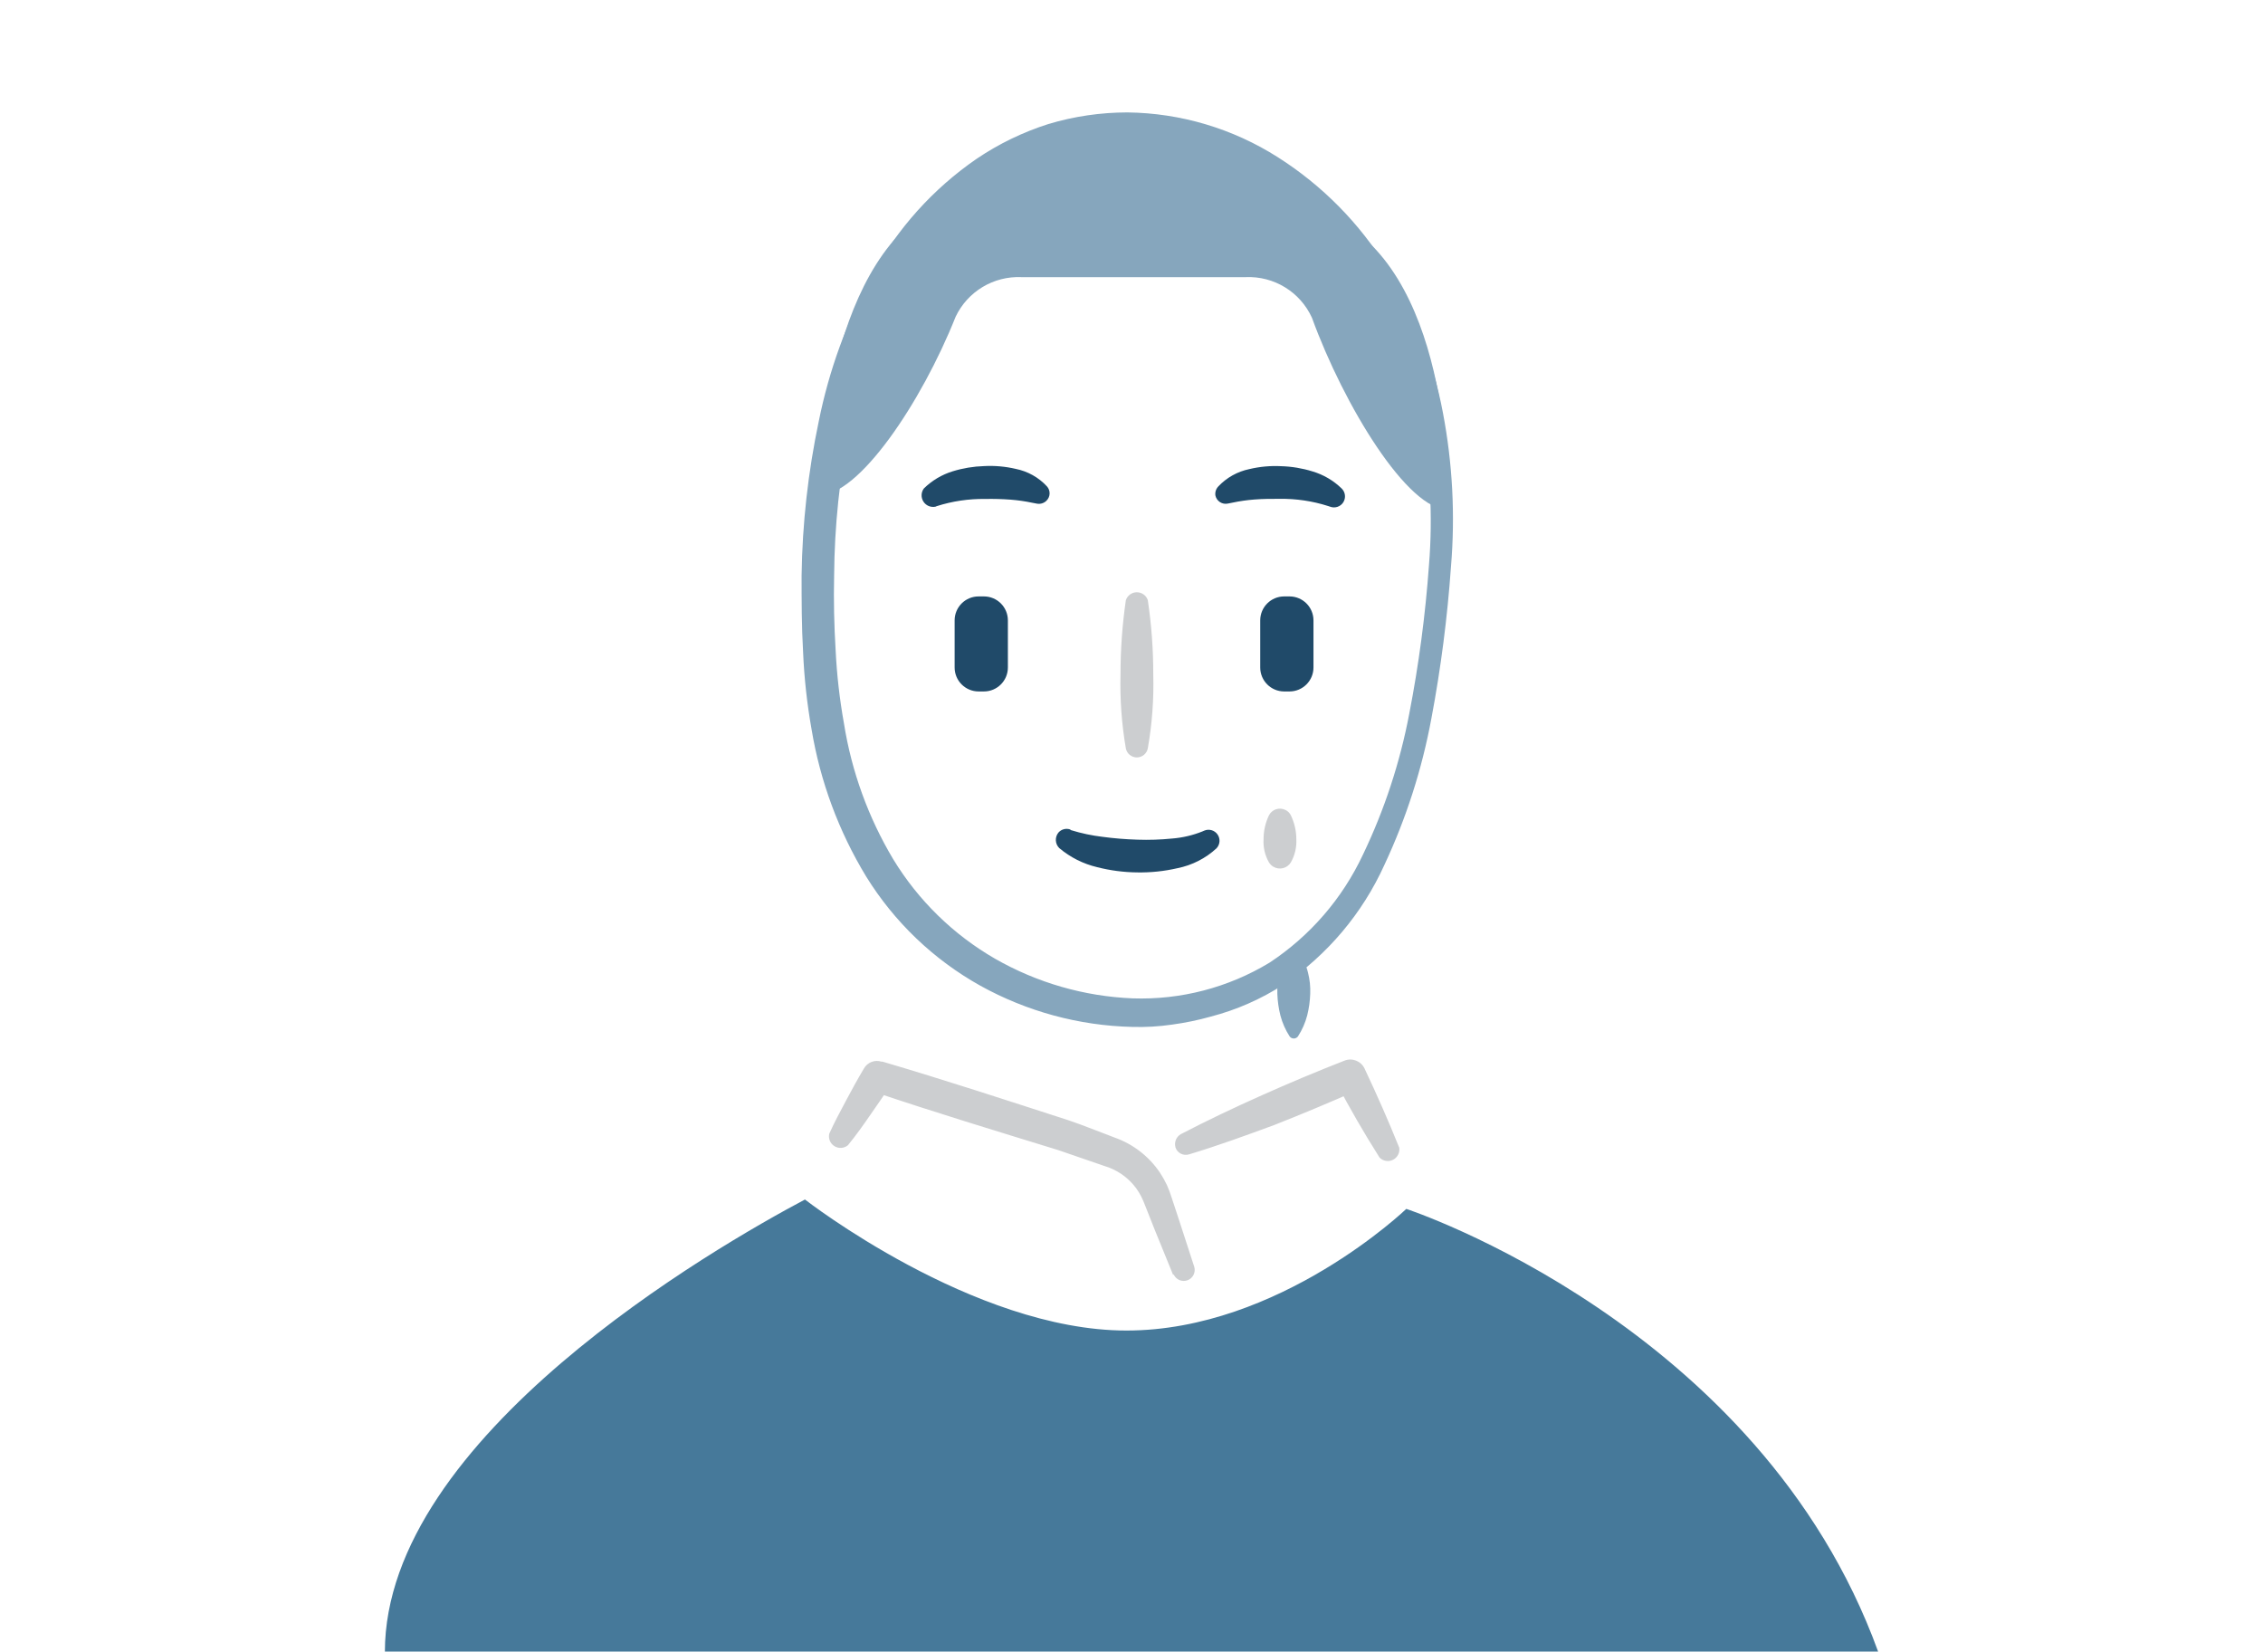
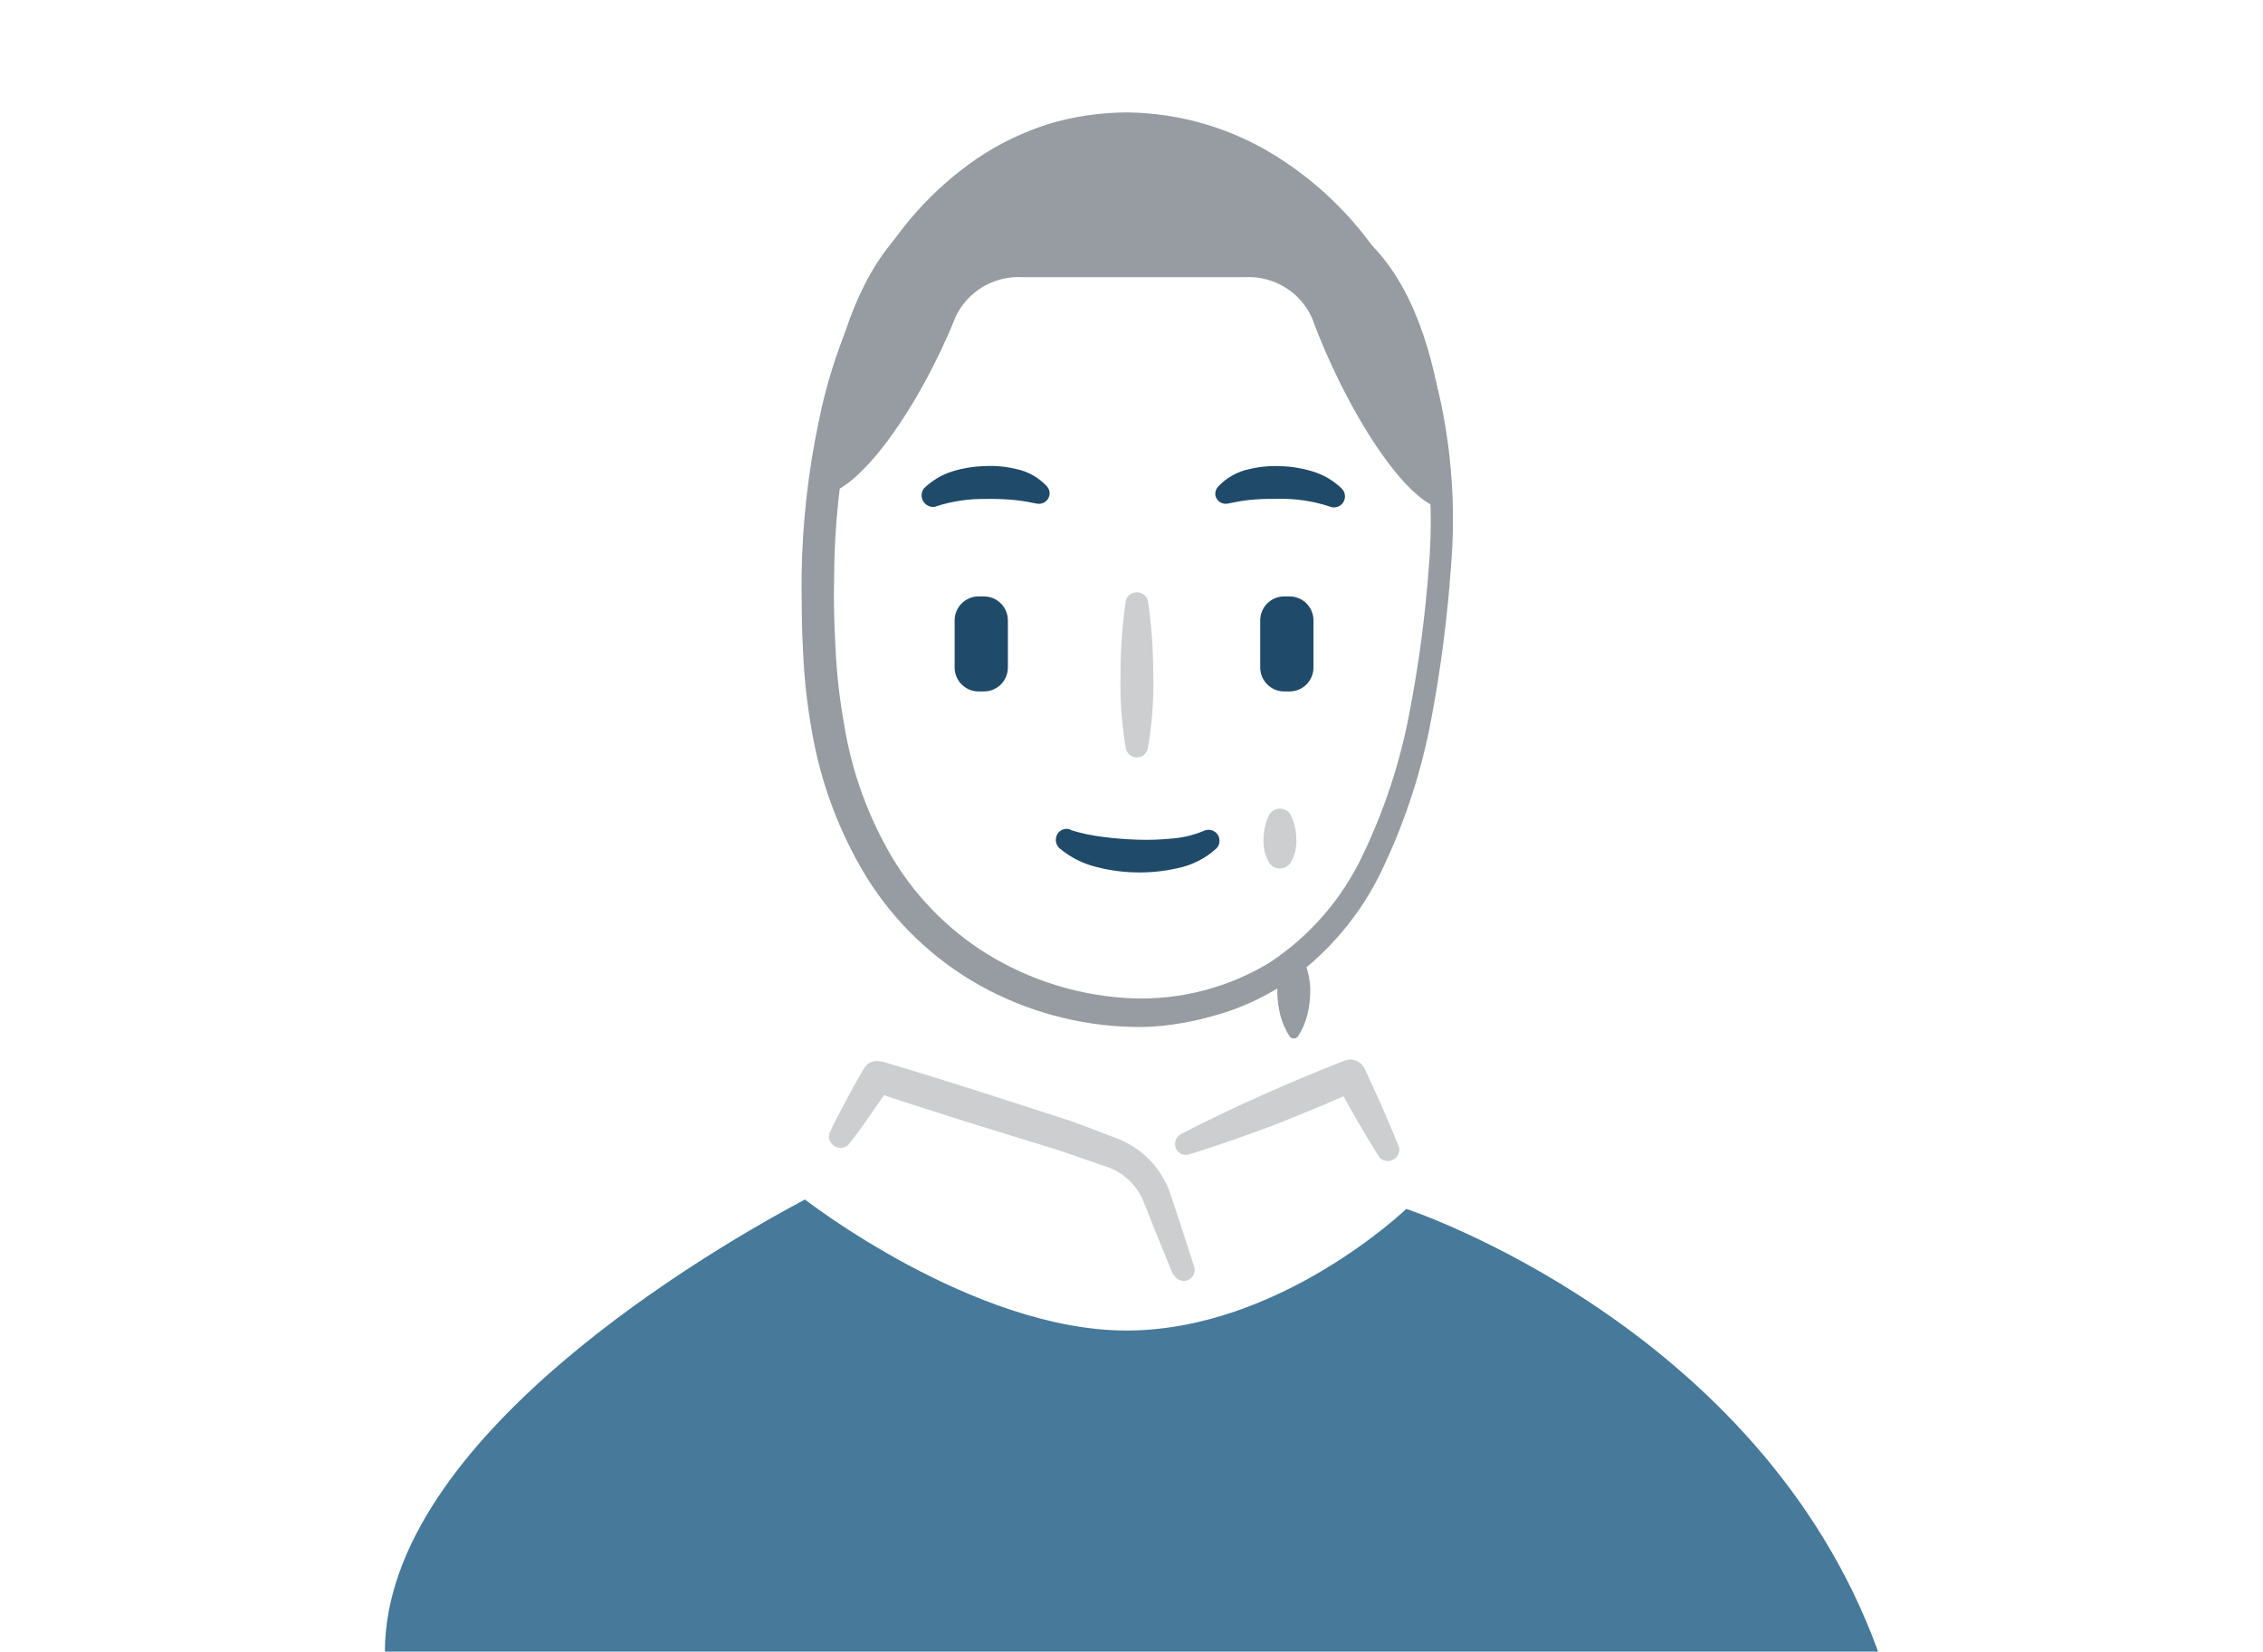
<svg xmlns="http://www.w3.org/2000/svg" viewBox="0 0 1600 1168">
  <defs>
-     <style>.cls-1{fill:#86a6bd}.cls-2{fill:#204A69}.cls-3{fill:#CCCED0}.cls-4{fill:#204A69}.cls-5{fill:#46799A}.cls-6{fill:none}</style>
+     <style>.cls-1{fill:#969CA1}.cls-2{fill:#204A69}.cls-3{fill:#CCCED0}.cls-4{fill:#204A69}.cls-5{fill:#46799A}.cls-6{fill:none}</style>
  </defs>
  <g id="jetpack-concierge">
    <g id="Layer_2" data-name="Layer 2">
      <g id="Layer_1-2" data-name="Layer 1-2">
        <path class="cls-1" d="M953.7 160a21.52 21.52 0 0 1 0 5.32c-12.36-29.87-49.68-70.79-162-70.79A187.43 187.43 0 0 0 654.48 155a28.65 28.65 0 0 1 0-5.4C578.86 200.3 579 350.07 579 350.07c28 .74 72.51-65.47 96.65-126.12a49.11 49.11 0 0 1 46.57-28H880.7a49.1 49.1 0 0 1 46.89 28.73c22.59 62.12 67.85 136.35 96.33 135.61 0 .01 5.4-149.84-70.22-200.29z" />
        <rect class="cls-2" x="674.95" y="421.68" width="37.65" height="67.19" rx="16.94" ry="16.94" />
        <path class="cls-3" d="M811.54 424.38a353.2 353.2 0 0 1 3.85 52.38 261.85 261.85 0 0 1-3.85 52.3 7.91 7.91 0 0 1-15.55 0 267.91 267.91 0 0 1-3.76-52.3 364.34 364.34 0 0 1 3.77-52.38 8.18 8.18 0 0 1 15.55 0z" />
        <rect class="cls-2" x="891.01" y="421.68" width="37.65" height="67.19" rx="16.94" ry="16.94" />
        <path class="cls-4" d="M757.2 586.92a126.16 126.16 0 0 0 22.42 4.75 240.38 240.38 0 0 0 24.55 2 183.07 183.07 0 0 0 24.56-.81 72.77 72.77 0 0 0 21.36-5l1.31-.57a7.77 7.77 0 0 1 8.67 12.52 57.34 57.34 0 0 1-27.5 14 117.28 117.28 0 0 1-28.56 3 119 119 0 0 1-28.24-3.69 64.6 64.6 0 0 1-26.84-13.5 8.18 8.18 0 0 1-.57-11 7.68 7.68 0 0 1 8.18-2.21zm104.18-243a41.73 41.73 0 0 1 22-12.27 79.18 79.18 0 0 1 22.34-2.05 82.64 82.64 0 0 1 22.18 3.68 49.79 49.79 0 0 1 20.71 12.12 7.78 7.78 0 0 1-8.19 12.84l-1.47-.49a107.89 107.89 0 0 0-34.21-5.07c-6.06 0-12.11 0-17.93.49a115.56 115.56 0 0 0-15.38 2.21l-3.28.65a7.43 7.43 0 0 1-8.83-5.72 7.61 7.61 0 0 1 2.06-6.38zm-131.52 11.55a117.13 117.13 0 0 0-15.39-2.21q-8.94-.67-17.92-.49a108.17 108.17 0 0 0-34.21 5.07l-1 .41a8.18 8.18 0 0 1-8.18-12.85 50 50 0 0 1 20.46-12.19 84 84 0 0 1 22.26-3.68 79.58 79.58 0 0 1 22.34 2 40.91 40.91 0 0 1 21.93 12.28 7.27 7.27 0 0 1-.37 10.29 1.8 1.8 0 0 1-.2.19 7.62 7.62 0 0 1-6.46 1.8z" />
        <path class="cls-1" d="M1025.88 400.65a931.8 931.8 0 0 1-13.83 107.21 428.22 428.22 0 0 1-33.23 103.61 203.83 203.83 0 0 1-71.28 84.63A176.2 176.2 0 0 1 856 718.77a200.34 200.34 0 0 1-27.34 5.65 161.55 161.55 0 0 1-28.15 1.63 233 233 0 0 1-107.38-29.13 222.2 222.2 0 0 1-80.77-77.26 292.63 292.63 0 0 1-38.55-103.94 413 413 0 0 1-6-54.67c-1.06-18.17-1.06-36.26-1.06-54.18A565.73 565.73 0 0 1 578.86 298a364.07 364.07 0 0 1 37.65-103.37 236.71 236.71 0 0 1 74.07-82.41 197.56 197.56 0 0 1 50.74-24.56 195.16 195.16 0 0 1 55.73-8.18 202.5 202.5 0 0 1 106.4 31.67 244.9 244.9 0 0 1 77.34 78.41 300.86 300.86 0 0 1 39.37 102.14 402.33 402.33 0 0 1 5.72 108.95zm-15.55-1.23a382 382 0 0 0-5.89-104.51 285.21 285.21 0 0 0-37.89-96.58A223.5 223.5 0 0 0 894.12 126a185 185 0 0 0-97.07-27.75 171.73 171.73 0 0 0-49.92 8.19 177.21 177.21 0 0 0-45.34 22.18 216.26 216.26 0 0 0-66.7 76.44 354.41 354.41 0 0 0-34.46 97.72 541.67 541.67 0 0 0-10.88 104.1c-.41 17.59 0 35.19 1.06 52.79a404.16 404.16 0 0 0 5.89 51.8 269.57 269.57 0 0 0 34.87 96.09 203 203 0 0 0 72 70.3 213.3 213.3 0 0 0 97.15 28 175.15 175.15 0 0 0 96.82-25.21 186 186 0 0 0 66.12-76.44 404.88 404.88 0 0 0 32.74-99.68 882.77 882.77 0 0 0 13.93-105.11z" />
        <path class="cls-3" d="M912.7 576.53a38.81 38.81 0 0 1 3.84 16.77 30 30 0 0 1-3.84 16.37 9.08 9.08 0 0 1-12.44 3.11 9.25 9.25 0 0 1-3.11-3.11 29.25 29.25 0 0 1-3.77-16.37 38.78 38.78 0 0 1 3.77-16.77 8.67 8.67 0 0 1 11.64-3.88h.06a8.22 8.22 0 0 1 3.85 3.88z" />
        <path class="cls-5" d="M272.12 1168c0-152.23 234-286.45 297-319.92 0 0 118.92 92.64 227.28 92.64s197.89-86 197.89-86 249.7 81.84 333.59 313H272.12" />
        <path class="cls-3" d="M829.38 901.28l-13-31.92L809.9 853a76.12 76.12 0 0 0-3-7 45.16 45.16 0 0 0-3.68-6 43.16 43.16 0 0 0-22.67-15.72l-32.33-11.13c-43.78-13.5-87.65-26.76-130.94-41.41l12.65-4.74c-4.83 7.21-9.82 14.33-14.73 21.45s-10.07 14.4-15.71 21.28a8.19 8.19 0 0 1-13.18-8.19C590 793.33 594 786 598.1 778.27s8.18-15.22 12.68-22.75a10.55 10.55 0 0 1 12.44-4.91h.78c44.11 13 87.82 27.33 131.6 41.49 10.89 3.68 21.69 8.18 32.74 12.28a64.53 64.53 0 0 1 31.67 24.55 71.1 71.1 0 0 1 5 8.84 78.48 78.48 0 0 1 3.36 8.92l5.4 16.37 10.64 32.73a7.78 7.78 0 0 1-14.57 5.32zm5.4-99.36c18.83-9.82 38.06-18.91 57.29-27.5s38.88-16.86 58.6-24.55a11.14 11.14 0 0 1 14.08 5.56c8.67 18.34 16.86 36.91 24.55 56a8.18 8.18 0 0 1-13.91 7q-16.33-25.77-30.53-52.79l14.49 5.32q-29.15 12.93-58.68 24.55c-19.65 7.21-39.29 14.41-59.91 20.63a7.71 7.71 0 0 1-9.7-4.94v-.14a8.18 8.18 0 0 1 3.72-9.14z" />
        <path class="cls-1" d="M917.69 672.86a38.82 38.82 0 0 1 7.12 14.89 51.55 51.55 0 0 1 1.55 14.9 72.49 72.49 0 0 1-2.12 15.22 51.37 51.37 0 0 1-6.55 14.89 3.66 3.66 0 0 1-5.89 0 51.37 51.37 0 0 1-6.55-14.89 72.92 72.92 0 0 1-2.13-15 51.53 51.53 0 0 1 1.56-14.87 38.65 38.65 0 0 1 7.12-14.9 3.69 3.69 0 0 1 5.17-.63l.06.06z" />
      </g>
    </g>
  </g>
  <g id="clear_rectangle" data-name="clear rectangle">
    <path id="Layer_4" data-name="Layer 4" class="cls-6" d="M0 0h1600v1168H0z" />
  </g>
</svg>
